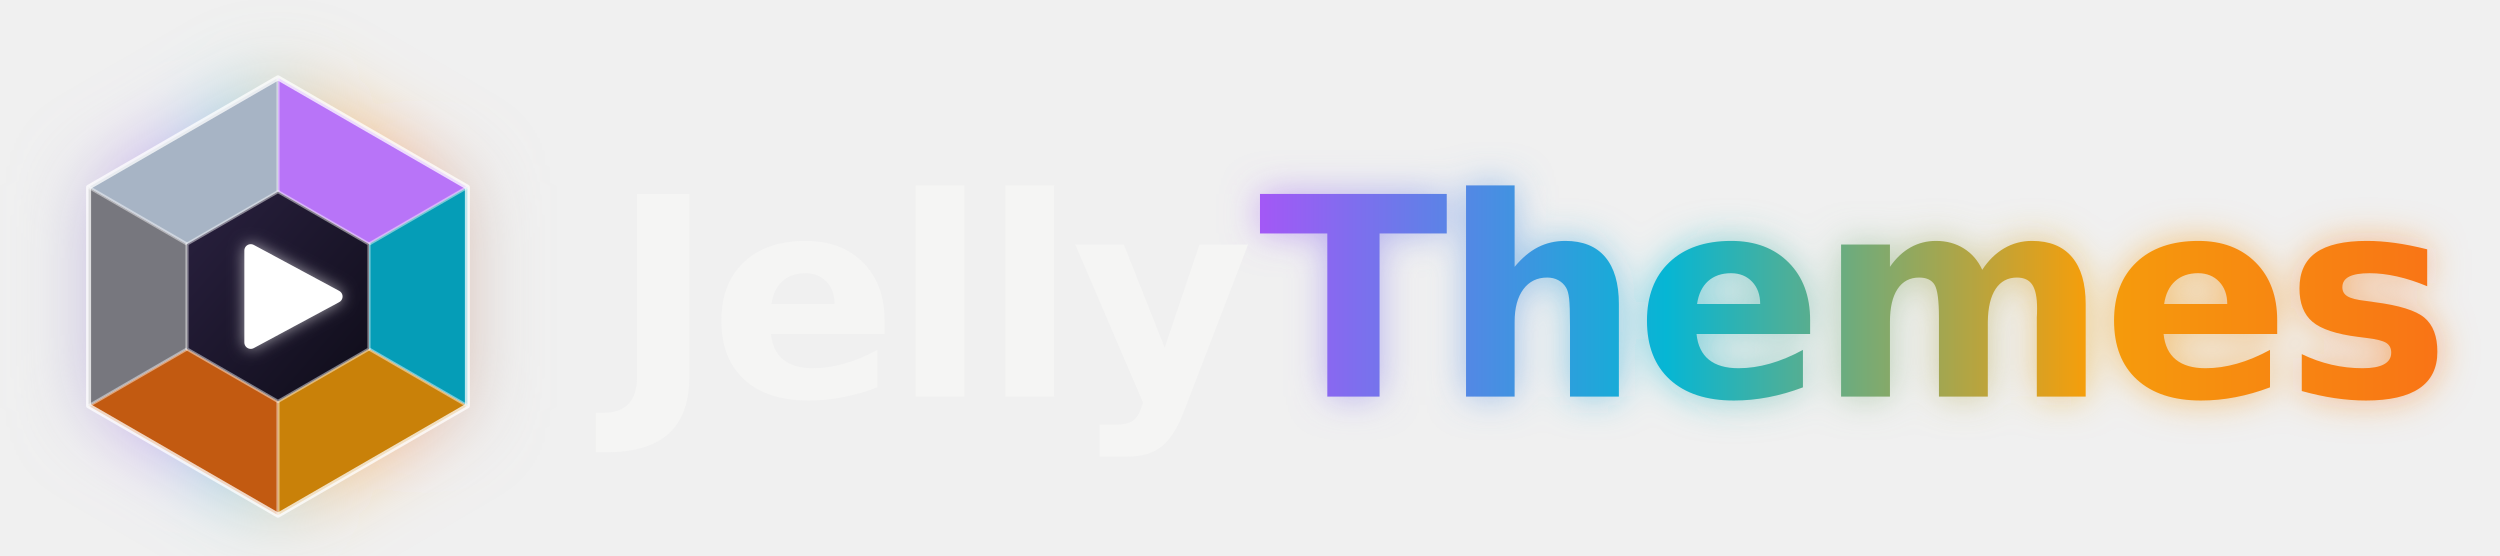
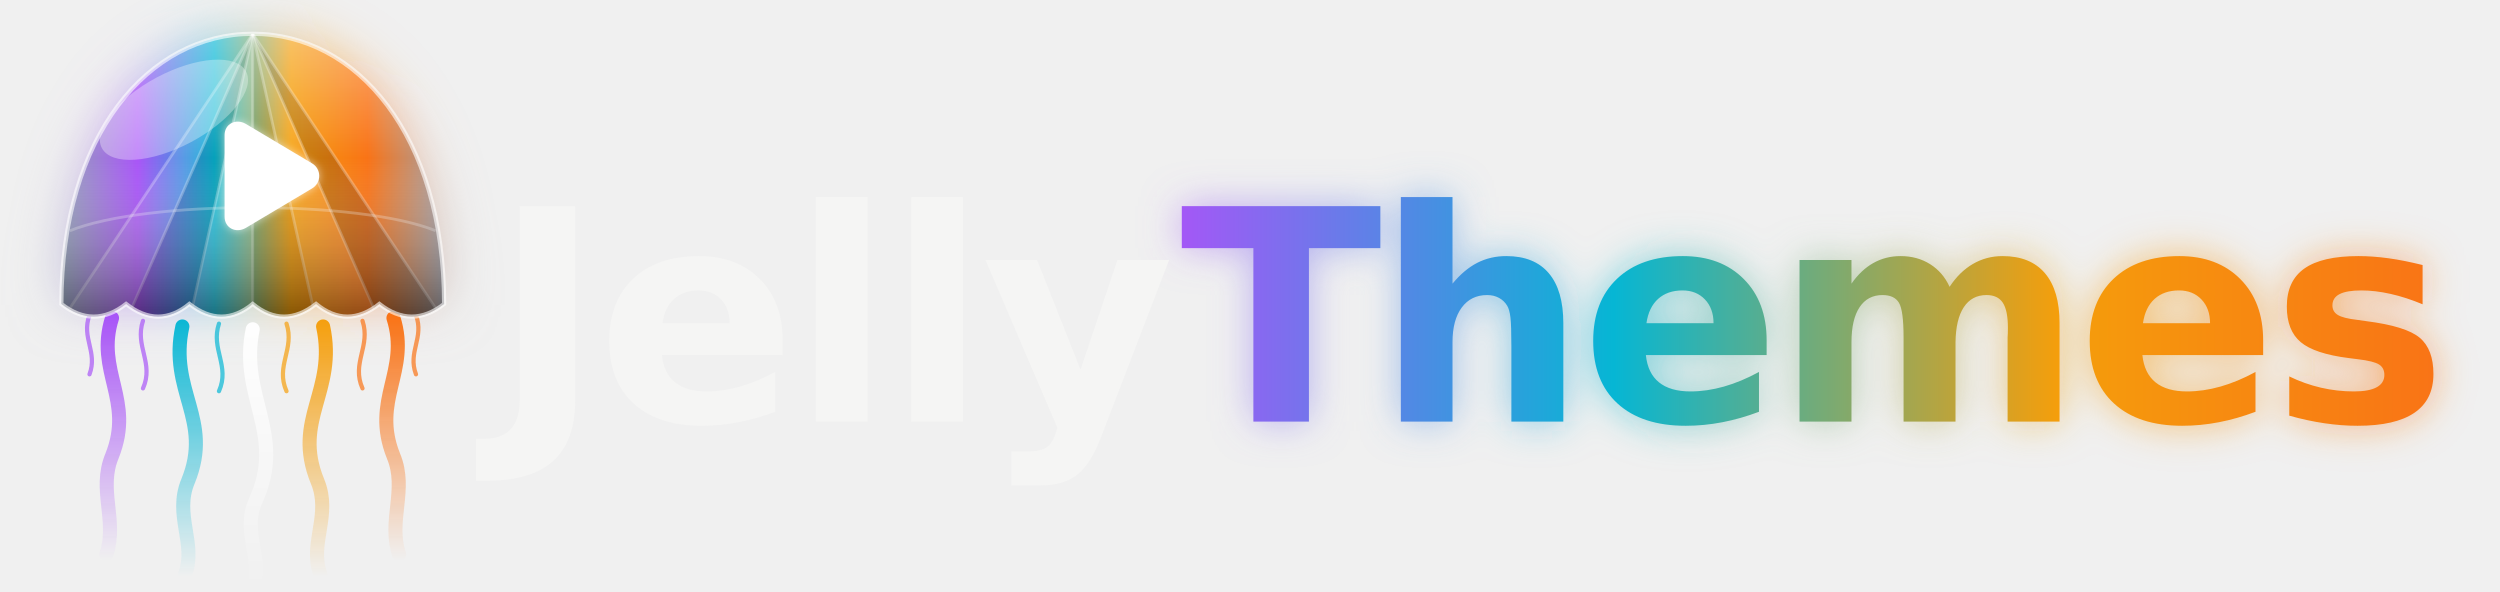
- <svg xmlns="http://www.w3.org/2000/svg" viewBox="0 0 1349 300" width="1349" height="300">
+ <svg xmlns="http://www.w3.org/2000/svg" viewBox="0 0 1269 300" width="1269" height="300">
  <defs>
    <linearGradient id="jtspec" x1="0" y1="0" x2="1" y2="0">
      <stop offset="0" stop-color="#94a3b8" />
      <stop offset="0.2" stop-color="#a855f7" />
      <stop offset="0.4" stop-color="#06b6d4" />
      <stop offset="0.6" stop-color="#f59e0b" />
      <stop offset="0.8" stop-color="#f97316" />
      <stop offset="1" stop-color="#a1a1aa" />
    </linearGradient>
    <linearGradient id="jttable" x1="0" y1="0" x2="1" y2="1">
      <stop offset="0" stop-color="#2a2140" />
      <stop offset="1" stop-color="#0e0c18" />
    </linearGradient>
    <filter id="jtglow" x="-50%" y="-50%" width="200%" height="200%">
      <feGaussianBlur stdDeviation="20" />
    </filter>
    <filter id="jtsoft" x="-50%" y="-50%" width="200%" height="200%">
      <feGaussianBlur stdDeviation="4" />
    </filter>
-     <linearGradient id="jtword" x1="673" y1="0" x2="1319" y2="0" gradientUnits="userSpaceOnUse">
+     <linearGradient id="mspectrum" x1="120" y1="0" x2="392" y2="0" gradientUnits="userSpaceOnUse">
+       <stop offset="0" stop-color="#94a3b8" />
+       <stop offset="0.2" stop-color="#a855f7" />
+       <stop offset="0.4" stop-color="#06b6d4" />
+       <stop offset="0.6" stop-color="#f59e0b" />
+       <stop offset="0.8" stop-color="#f97316" />
+       <stop offset="1" stop-color="#a1a1aa" />
+     </linearGradient>
+     <linearGradient id="mshade" x1="0" y1="96" x2="0" y2="292" gradientUnits="userSpaceOnUse">
+       <stop offset="0" stop-color="#ffffff" stop-opacity="0.38" />
+       <stop offset="0.45" stop-color="#ffffff" stop-opacity="0" />
+       <stop offset="1" stop-color="#000000" stop-opacity="0.38" />
+     </linearGradient>
+     <linearGradient id="mt1" x1="0" y1="296" x2="0" y2="470" gradientUnits="userSpaceOnUse">
+       <stop offset="0" stop-color="#a855f7" />
+       <stop offset="1" stop-color="#a855f7" stop-opacity="0" />
+     </linearGradient>
+     <linearGradient id="mt2" x1="0" y1="296" x2="0" y2="482" gradientUnits="userSpaceOnUse">
+       <stop offset="0" stop-color="#06b6d4" />
+       <stop offset="1" stop-color="#06b6d4" stop-opacity="0" />
+     </linearGradient>
+     <linearGradient id="mt3" x1="0" y1="296" x2="0" y2="490" gradientUnits="userSpaceOnUse">
+       <stop offset="0" stop-color="#ffffff" />
+       <stop offset="1" stop-color="#ffffff" stop-opacity="0" />
+     </linearGradient>
+     <linearGradient id="mt4" x1="0" y1="296" x2="0" y2="482" gradientUnits="userSpaceOnUse">
+       <stop offset="0" stop-color="#f59e0b" />
+       <stop offset="1" stop-color="#f59e0b" stop-opacity="0" />
+     </linearGradient>
+     <linearGradient id="mt5" x1="0" y1="296" x2="0" y2="470" gradientUnits="userSpaceOnUse">
+       <stop offset="0" stop-color="#f97316" />
+       <stop offset="1" stop-color="#f97316" stop-opacity="0" />
+     </linearGradient>
+     <filter id="mglow" x="-50%" y="-50%" width="200%" height="200%">
+       <feGaussianBlur stdDeviation="18" />
+     </filter>
+     <filter id="msoft" x="-50%" y="-50%" width="200%" height="200%">
+       <feGaussianBlur stdDeviation="3" />
+     </filter>
+     <clipPath id="mbell">
+       <path id="mbellShape" d="M120 288 C120 168 182 96 256 96 C330 96 392 168 392 288                Q 369 306 346 288 Q 323 306 301 288 Q 278 306 256 288                Q 234 306 211 288 Q 189 306 166 288 Q 143 306 120 288 Z" />
+     </clipPath>
+     <linearGradient id="jtword" x1="593" y1="0" x2="1239" y2="0" gradientUnits="userSpaceOnUse">
      <stop offset="0" stop-color="#a855f7" />
      <stop offset="0.35" stop-color="#06b6d4" />
      <stop offset="0.7" stop-color="#f59e0b" />
      <stop offset="1" stop-color="#f97316" />
    </linearGradient>
    <filter id="jtwglow" x="-10%" y="-30%" width="120%" height="160%">
      <feGaussianBlur stdDeviation="10" />
    </filter>
  </defs>
-   <polygon points="150.0,42.0 252.2,101.0 252.2,219.0 150.0,278.0 47.8,219.0 47.8,101.0" fill="url(#jtspec)" opacity="0.5" filter="url(#jtglow)" />
-   <polygon points="150.0,42.0 252.2,101.0 199.1,131.7 150.0,103.4" fill="#a855f7" />
-   <polygon points="150.0,42.0 252.2,101.0 199.1,131.7 150.0,103.4" fill="#fff" opacity="0.18" />
-   <polygon points="252.2,101.0 252.2,219.0 199.1,188.3 199.1,131.7" fill="#06b6d4" />
-   <polygon points="252.2,101.0 252.2,219.0 199.1,188.3 199.1,131.7" fill="#000" opacity="0.14" />
-   <polygon points="252.2,219.0 150.0,278.0 150.0,216.6 199.1,188.3" fill="#f59e0b" />
-   <polygon points="252.2,219.0 150.0,278.0 150.0,216.6 199.1,188.3" fill="#000" opacity="0.18" />
-   <polygon points="150.0,278.0 47.8,219.0 100.9,188.3 150.0,216.6" fill="#f97316" />
-   <polygon points="150.0,278.0 47.8,219.0 100.9,188.3 150.0,216.6" fill="#000" opacity="0.22" />
-   <polygon points="47.8,219.0 47.8,101.0 100.9,131.7 100.9,188.3" fill="#a1a1aa" />
-   <polygon points="47.8,219.0 47.8,101.0 100.9,131.7 100.9,188.3" fill="#000" opacity="0.26" />
-   <polygon points="47.8,101.0 150.0,42.0 150.0,103.4 100.9,131.7" fill="#94a3b8" />
-   <polygon points="47.8,101.0 150.0,42.0 150.0,103.4 100.9,131.7" fill="#fff" opacity="0.18" />
-   <polygon points="150.0,103.4 199.1,131.7 199.1,188.3 150.0,216.6 100.9,188.3 100.9,131.7" fill="url(#jttable)" />
-   <g stroke="#fff" stroke-opacity="0.45" stroke-width="1.7" fill="none">
-     <line x1="150.0" y1="42.0" x2="150.0" y2="103.4" />
-     <line x1="252.2" y1="101.0" x2="199.1" y2="131.7" />
-     <line x1="252.2" y1="219.0" x2="199.1" y2="188.3" />
-     <line x1="150.0" y1="278.0" x2="150.0" y2="216.6" />
-     <line x1="47.8" y1="219.0" x2="100.9" y2="188.3" />
-     <line x1="47.8" y1="101.0" x2="100.9" y2="131.7" />
-     <polygon points="150.0,103.4 199.1,131.7 199.1,188.3 150.0,216.6 100.9,188.3 100.9,131.7" />
+   <g transform="translate(14.0 0.0) scale(0.7143) translate(-96 -72)">
+     <path d="M120 288 C120 168 182 96 256 96 C330 96 392 168 392 288 Z" fill="url(#mspectrum)" opacity="0.5" filter="url(#mglow)" />
+     <g fill="none" stroke-linecap="round" stroke-width="3" opacity="0.7">
+       <path d="M140 296 C134 312 146 322 140 338" stroke="#a855f7" />
+       <path d="M178 300 C172 318 186 330 178 348" stroke="#a855f7" />
+       <path d="M232 302 C226 320 240 332 232 350" stroke="#06b6d4" />
+       <path d="M280 302 C286 320 272 332 280 350" stroke="#f59e0b" />
+       <path d="M334 300 C340 318 326 330 334 348" stroke="#f97316" />
+       <path d="M372 296 C378 312 366 322 372 338" stroke="#f97316" />
+     </g>
+     <g fill="none" stroke-linecap="round" stroke-width="10">
+       <path d="M156 298 C144 336 172 356 156 396 C146 420 160 442 152 466" stroke="url(#mt1)" />
+       <path d="M206 304 C196 350 228 370 210 414 C200 438 216 458 208 480" stroke="url(#mt2)" />
+       <path d="M256 306 C246 354 280 380 258 428 C248 450 264 470 256 490" stroke="url(#mt3)" />
+       <path d="M306 304 C316 350 284 370 302 414 C312 438 296 458 304 480" stroke="url(#mt4)" />
+       <path d="M356 298 C368 336 340 356 356 396 C366 420 352 442 360 466" stroke="url(#mt5)" />
+     </g>
+     <g clip-path="url(#mbell)">
+       <rect x="110" y="90" width="292" height="230" fill="url(#mspectrum)" />
+       <g fill="#ffffff">
+         <polygon points="256,96 120,300 166,300" opacity="0.10" />
+         <polygon points="256,96 211,300 256,300" opacity="0.16" />
+         <polygon points="256,96 301,300 346,300" opacity="0.08" />
+       </g>
+       <g fill="#000000">
+         <polygon points="256,96 166,300 211,300" opacity="0.12" />
+         <polygon points="256,96 256,300 301,300" opacity="0.06" />
+         <polygon points="256,96 346,300 392,300" opacity="0.18" />
+       </g>
+       <g stroke="#ffffff" stroke-opacity="0.28" stroke-width="2" fill="none">
+         <line x1="256" y1="96" x2="120" y2="300" />
+         <line x1="256" y1="96" x2="166" y2="300" />
+         <line x1="256" y1="96" x2="211" y2="300" />
+         <line x1="256" y1="96" x2="256" y2="300" />
+         <line x1="256" y1="96" x2="301" y2="300" />
+         <line x1="256" y1="96" x2="346" y2="300" />
+         <line x1="256" y1="96" x2="392" y2="300" />
+         <path d="M126 236 C180 214 332 214 386 236" />
+       </g>
+       <rect x="110" y="90" width="292" height="230" fill="url(#mshade)" />
+       <ellipse cx="200" cy="150" rx="58" ry="26" transform="rotate(-28 200 150)" fill="#ffffff" opacity="0.32" />
+     </g>
+     <use href="#mbellShape" fill="none" stroke="#ffffff" stroke-opacity="0.6" stroke-width="3" />
+     <path d="M236 168 C236 160 244 156 251 160 L298 188 C305 192 305 202 298 206 L251 234 C244 238 236 234 236 226 Z" fill="#ffffff" filter="url(#msoft)" opacity="0.6" />
+     <path d="M236 168 C236 160 244 156 251 160 L298 188 C305 192 305 202 298 206 L251 234 C244 238 236 234 236 226 Z" fill="#ffffff" />
  </g>
-   <polygon points="150.0,42.0 252.2,101.0 252.2,219.0 150.0,278.0 47.8,219.0 47.8,101.0" fill="none" stroke="#fff" stroke-opacity="0.75" stroke-width="2.7" stroke-linejoin="round" />
-   <polygon points="135.3,135.2 181.4,160.0 135.3,184.8" fill="#fff" stroke="#fff" stroke-width="6.9" stroke-linejoin="round" filter="url(#jtsoft)" opacity="0.6" />
-   <polygon points="135.3,135.2 181.4,160.0 135.3,184.8" fill="#fff" stroke="#fff" stroke-width="6.9" stroke-linejoin="round" />
-   <path d="M679.887 104.649H780.668V125.963H744.413V214.0H716.215V125.963H679.887Z M873.542 164.049V214.0H847.175V205.87V175.914Q847.175 165.147 846.699 161.119Q846.223 157.091 845.051 155.187Q843.513 152.623 840.876 151.195Q838.239 149.767 834.87 149.767Q826.667 149.767 821.979 156.102Q817.292 162.438 817.292 173.644V214.0H791.071V100.035H817.292V143.98Q823.225 136.803 829.89 133.397Q836.555 129.991 844.611 129.991Q858.82 129.991 866.181 138.707Q873.542 147.423 873.542 164.049Z M976.743 172.765V180.235H915.439Q916.392 189.464 922.104 194.078Q927.817 198.692 938.071 198.692Q946.348 198.692 955.027 196.239Q963.706 193.785 972.861 188.805V209.02Q963.56 212.535 954.258 214.33Q944.956 216.124 935.654 216.124Q913.389 216.124 901.047 204.808Q888.706 193.492 888.706 173.058Q888.706 152.989 900.828 141.49Q912.949 129.991 934.189 129.991Q953.525 129.991 965.134 141.637Q976.743 153.282 976.743 172.765ZM949.79 164.049Q949.79 156.578 945.432 152Q941.074 147.423 934.043 147.423Q926.426 147.423 921.665 151.708Q916.904 155.992 915.732 164.049Z M1069.617 145.592Q1074.598 137.975 1081.446 133.983Q1088.294 129.991 1096.497 129.991Q1110.633 129.991 1118.03 138.707Q1125.428 147.423 1125.428 164.049V214.0H1099.061V171.227Q1099.134 170.274 1099.17 169.249Q1099.207 168.224 1099.207 166.319Q1099.207 157.604 1096.644 153.685Q1094.08 149.767 1088.367 149.767Q1080.896 149.767 1076.832 155.919Q1072.767 162.071 1072.62 173.717V214.0H1046.253V171.227Q1046.253 157.604 1043.909 153.685Q1041.565 149.767 1035.56 149.767Q1028.016 149.767 1023.914 155.956Q1019.812 162.145 1019.812 173.644V214.0H993.445V131.969H1019.812V143.98Q1024.646 137.022 1030.909 133.507Q1037.171 129.991 1044.715 129.991Q1053.211 129.991 1059.729 134.093Q1066.248 138.194 1069.617 145.592Z M1228.775 172.765V180.235H1167.472Q1168.424 189.464 1174.137 194.078Q1179.85 198.692 1190.104 198.692Q1198.38 198.692 1207.059 196.239Q1215.738 193.785 1224.894 188.805V209.02Q1215.592 212.535 1206.29 214.33Q1196.988 216.124 1187.687 216.124Q1165.421 216.124 1153.08 204.808Q1140.738 193.492 1140.738 173.058Q1140.738 152.989 1152.86 141.49Q1164.981 129.991 1186.222 129.991Q1205.558 129.991 1217.167 141.637Q1228.775 153.282 1228.775 172.765ZM1201.822 164.049Q1201.822 156.578 1197.464 152Q1193.106 147.423 1186.075 147.423Q1178.458 147.423 1173.697 151.708Q1168.937 155.992 1167.765 164.049Z M1309.711 134.532V154.454Q1301.288 150.938 1293.451 149.181Q1285.614 147.423 1278.656 147.423Q1271.186 147.423 1267.56 149.291Q1263.935 151.158 1263.935 155.04Q1263.935 158.189 1266.681 159.874Q1269.428 161.559 1276.532 162.364L1281.146 163.023Q1301.288 165.587 1308.246 171.446Q1315.204 177.306 1315.204 189.83Q1315.204 202.94 1305.536 209.532Q1295.868 216.124 1276.679 216.124Q1268.549 216.124 1259.87 214.842Q1251.19 213.561 1242.035 210.997V191.075Q1249.872 194.884 1258.112 196.788Q1266.352 198.692 1274.848 198.692Q1282.538 198.692 1286.42 196.568Q1290.302 194.444 1290.302 190.27Q1290.302 186.754 1287.628 185.033Q1284.955 183.312 1276.972 182.359L1272.357 181.773Q1254.853 179.576 1247.821 173.644Q1240.79 167.711 1240.79 155.626Q1240.79 142.589 1249.726 136.29Q1258.661 129.991 1277.118 129.991Q1284.369 129.991 1292.353 131.09Q1300.336 132.188 1309.711 134.532Z" fill="url(#jtword)" opacity="0.5" filter="url(#jtwglow)" />
-   <path d="M343.77 104.649H371.968V203.38Q371.968 223.814 360.872 233.922Q349.775 244.029 327.29 244.029H321.577V222.716H325.972Q334.761 222.716 339.265 217.809Q343.77 212.901 343.77 203.38Z M477.293 172.765V180.235H415.989Q416.941 189.464 422.654 194.078Q428.367 198.692 438.621 198.692Q446.897 198.692 455.577 196.239Q464.256 193.785 473.411 188.805V209.02Q464.109 212.535 454.808 214.33Q445.506 216.124 436.204 216.124Q413.938 216.124 401.597 204.808Q389.256 193.492 389.256 173.058Q389.256 152.989 401.377 141.49Q413.499 129.991 434.739 129.991Q454.075 129.991 465.684 141.637Q477.293 153.282 477.293 172.765ZM450.34 164.049Q450.34 156.578 445.982 152Q441.624 147.423 434.593 147.423Q426.976 147.423 422.215 151.708Q417.454 155.992 416.282 164.049Z M494.142 100.035H520.362V214.0H494.142Z M542.558 100.035H568.778V214.0H542.558Z M580.207 131.969H606.428L628.474 187.633L647.224 131.969H673.444L638.947 221.764Q633.747 235.46 626.826 240.917Q619.904 246.373 608.552 246.373H593.391V229.161H601.594Q608.259 229.161 611.298 227.037Q614.338 224.913 616.022 219.42L616.755 217.149Z" fill="#f5f5f4" />
-   <path d="M679.887 104.649H780.668V125.963H744.413V214.0H716.215V125.963H679.887Z M873.542 164.049V214.0H847.175V205.87V175.914Q847.175 165.147 846.699 161.119Q846.223 157.091 845.051 155.187Q843.513 152.623 840.876 151.195Q838.239 149.767 834.87 149.767Q826.667 149.767 821.979 156.102Q817.292 162.438 817.292 173.644V214.0H791.071V100.035H817.292V143.98Q823.225 136.803 829.89 133.397Q836.555 129.991 844.611 129.991Q858.82 129.991 866.181 138.707Q873.542 147.423 873.542 164.049Z M976.743 172.765V180.235H915.439Q916.392 189.464 922.104 194.078Q927.817 198.692 938.071 198.692Q946.348 198.692 955.027 196.239Q963.706 193.785 972.861 188.805V209.02Q963.56 212.535 954.258 214.33Q944.956 216.124 935.654 216.124Q913.389 216.124 901.047 204.808Q888.706 193.492 888.706 173.058Q888.706 152.989 900.828 141.49Q912.949 129.991 934.189 129.991Q953.525 129.991 965.134 141.637Q976.743 153.282 976.743 172.765ZM949.79 164.049Q949.79 156.578 945.432 152Q941.074 147.423 934.043 147.423Q926.426 147.423 921.665 151.708Q916.904 155.992 915.732 164.049Z M1069.617 145.592Q1074.598 137.975 1081.446 133.983Q1088.294 129.991 1096.497 129.991Q1110.633 129.991 1118.03 138.707Q1125.428 147.423 1125.428 164.049V214.0H1099.061V171.227Q1099.134 170.274 1099.17 169.249Q1099.207 168.224 1099.207 166.319Q1099.207 157.604 1096.644 153.685Q1094.08 149.767 1088.367 149.767Q1080.896 149.767 1076.832 155.919Q1072.767 162.071 1072.62 173.717V214.0H1046.253V171.227Q1046.253 157.604 1043.909 153.685Q1041.565 149.767 1035.56 149.767Q1028.016 149.767 1023.914 155.956Q1019.812 162.145 1019.812 173.644V214.0H993.445V131.969H1019.812V143.98Q1024.646 137.022 1030.909 133.507Q1037.171 129.991 1044.715 129.991Q1053.211 129.991 1059.729 134.093Q1066.248 138.194 1069.617 145.592Z M1228.775 172.765V180.235H1167.472Q1168.424 189.464 1174.137 194.078Q1179.85 198.692 1190.104 198.692Q1198.38 198.692 1207.059 196.239Q1215.738 193.785 1224.894 188.805V209.02Q1215.592 212.535 1206.29 214.33Q1196.988 216.124 1187.687 216.124Q1165.421 216.124 1153.08 204.808Q1140.738 193.492 1140.738 173.058Q1140.738 152.989 1152.86 141.49Q1164.981 129.991 1186.222 129.991Q1205.558 129.991 1217.167 141.637Q1228.775 153.282 1228.775 172.765ZM1201.822 164.049Q1201.822 156.578 1197.464 152Q1193.106 147.423 1186.075 147.423Q1178.458 147.423 1173.697 151.708Q1168.937 155.992 1167.765 164.049Z M1309.711 134.532V154.454Q1301.288 150.938 1293.451 149.181Q1285.614 147.423 1278.656 147.423Q1271.186 147.423 1267.56 149.291Q1263.935 151.158 1263.935 155.04Q1263.935 158.189 1266.681 159.874Q1269.428 161.559 1276.532 162.364L1281.146 163.023Q1301.288 165.587 1308.246 171.446Q1315.204 177.306 1315.204 189.83Q1315.204 202.94 1305.536 209.532Q1295.868 216.124 1276.679 216.124Q1268.549 216.124 1259.87 214.842Q1251.19 213.561 1242.035 210.997V191.075Q1249.872 194.884 1258.112 196.788Q1266.352 198.692 1274.848 198.692Q1282.538 198.692 1286.42 196.568Q1290.302 194.444 1290.302 190.27Q1290.302 186.754 1287.628 185.033Q1284.955 183.312 1276.972 182.359L1272.357 181.773Q1254.853 179.576 1247.821 173.644Q1240.79 167.711 1240.79 155.626Q1240.79 142.589 1249.726 136.29Q1258.661 129.991 1277.118 129.991Q1284.369 129.991 1292.353 131.09Q1300.336 132.188 1309.711 134.532Z" fill="url(#jtword)" />
+   <path d="M599.887 104.649H700.668V125.963H664.413V214.0H636.215V125.963H599.887Z M793.542 164.049V214.0H767.175V205.87V175.914Q767.175 165.147 766.699 161.119Q766.223 157.091 765.051 155.187Q763.513 152.623 760.876 151.195Q758.239 149.767 754.87 149.767Q746.667 149.767 741.979 156.102Q737.292 162.438 737.292 173.644V214.0H711.071V100.035H737.292V143.98Q743.225 136.803 749.89 133.397Q756.555 129.991 764.611 129.991Q778.82 129.991 786.181 138.707Q793.542 147.423 793.542 164.049Z M896.743 172.765V180.235H835.439Q836.392 189.464 842.104 194.078Q847.817 198.692 858.071 198.692Q866.348 198.692 875.027 196.239Q883.706 193.785 892.861 188.805V209.02Q883.56 212.535 874.258 214.33Q864.956 216.124 855.654 216.124Q833.389 216.124 821.047 204.808Q808.706 193.492 808.706 173.058Q808.706 152.989 820.828 141.49Q832.949 129.991 854.189 129.991Q873.525 129.991 885.134 141.637Q896.743 153.282 896.743 172.765ZM869.79 164.049Q869.79 156.578 865.432 152Q861.074 147.423 854.043 147.423Q846.426 147.423 841.665 151.708Q836.904 155.992 835.732 164.049Z M989.617 145.592Q994.598 137.975 1001.446 133.983Q1008.294 129.991 1016.497 129.991Q1030.633 129.991 1038.03 138.707Q1045.428 147.423 1045.428 164.049V214.0H1019.061V171.227Q1019.134 170.274 1019.17 169.249Q1019.207 168.224 1019.207 166.319Q1019.207 157.604 1016.644 153.685Q1014.08 149.767 1008.367 149.767Q1000.896 149.767 996.832 155.919Q992.767 162.071 992.62 173.717V214.0H966.253V171.227Q966.253 157.604 963.909 153.685Q961.565 149.767 955.56 149.767Q948.016 149.767 943.914 155.956Q939.812 162.145 939.812 173.644V214.0H913.445V131.969H939.812V143.98Q944.646 137.022 950.909 133.507Q957.171 129.991 964.715 129.991Q973.211 129.991 979.729 134.093Q986.248 138.194 989.617 145.592Z M1148.775 172.765V180.235H1087.472Q1088.424 189.464 1094.137 194.078Q1099.85 198.692 1110.104 198.692Q1118.38 198.692 1127.059 196.239Q1135.738 193.785 1144.894 188.805V209.02Q1135.592 212.535 1126.29 214.33Q1116.988 216.124 1107.687 216.124Q1085.421 216.124 1073.08 204.808Q1060.738 193.492 1060.738 173.058Q1060.738 152.989 1072.86 141.49Q1084.981 129.991 1106.222 129.991Q1125.558 129.991 1137.167 141.637Q1148.775 153.282 1148.775 172.765ZM1121.822 164.049Q1121.822 156.578 1117.464 152Q1113.106 147.423 1106.075 147.423Q1098.458 147.423 1093.697 151.708Q1088.937 155.992 1087.765 164.049Z M1229.711 134.532V154.454Q1221.288 150.938 1213.451 149.181Q1205.614 147.423 1198.656 147.423Q1191.186 147.423 1187.56 149.291Q1183.935 151.158 1183.935 155.04Q1183.935 158.189 1186.681 159.874Q1189.428 161.559 1196.532 162.364L1201.146 163.023Q1221.288 165.587 1228.246 171.446Q1235.204 177.306 1235.204 189.83Q1235.204 202.94 1225.536 209.532Q1215.868 216.124 1196.679 216.124Q1188.549 216.124 1179.87 214.842Q1171.19 213.561 1162.035 210.997V191.075Q1169.872 194.884 1178.112 196.788Q1186.352 198.692 1194.848 198.692Q1202.538 198.692 1206.42 196.568Q1210.302 194.444 1210.302 190.27Q1210.302 186.754 1207.628 185.033Q1204.955 183.312 1196.972 182.359L1192.357 181.773Q1174.853 179.576 1167.821 173.644Q1160.79 167.711 1160.79 155.626Q1160.79 142.589 1169.726 136.29Q1178.661 129.991 1197.118 129.991Q1204.369 129.991 1212.353 131.09Q1220.336 132.188 1229.711 134.532Z" fill="url(#jtword)" opacity="0.5" filter="url(#jtwglow)" />
+   <path d="M263.77 104.649H291.968V203.38Q291.968 223.814 280.872 233.922Q269.775 244.029 247.29 244.029H241.577V222.716H245.972Q254.761 222.716 259.265 217.809Q263.77 212.901 263.77 203.38Z M397.293 172.765V180.235H335.989Q336.941 189.464 342.654 194.078Q348.367 198.692 358.621 198.692Q366.897 198.692 375.577 196.239Q384.256 193.785 393.411 188.805V209.02Q384.109 212.535 374.808 214.33Q365.506 216.124 356.204 216.124Q333.938 216.124 321.597 204.808Q309.256 193.492 309.256 173.058Q309.256 152.989 321.377 141.49Q333.499 129.991 354.739 129.991Q374.075 129.991 385.684 141.637Q397.293 153.282 397.293 172.765ZM370.34 164.049Q370.34 156.578 365.982 152Q361.624 147.423 354.593 147.423Q346.976 147.423 342.215 151.708Q337.454 155.992 336.282 164.049Z M414.142 100.035H440.362V214.0H414.142Z M462.558 100.035H488.778V214.0H462.558Z M500.207 131.969H526.428L548.474 187.633L567.224 131.969H593.444L558.947 221.764Q553.747 235.46 546.826 240.917Q539.904 246.373 528.552 246.373H513.391V229.161H521.594Q528.259 229.161 531.298 227.037Q534.338 224.913 536.022 219.42L536.755 217.149Z" fill="#f5f5f4" />
+   <path d="M599.887 104.649H700.668V125.963H664.413V214.0H636.215V125.963H599.887Z M793.542 164.049V214.0H767.175V205.87V175.914Q767.175 165.147 766.699 161.119Q766.223 157.091 765.051 155.187Q763.513 152.623 760.876 151.195Q758.239 149.767 754.87 149.767Q746.667 149.767 741.979 156.102Q737.292 162.438 737.292 173.644V214.0H711.071V100.035H737.292V143.98Q743.225 136.803 749.89 133.397Q756.555 129.991 764.611 129.991Q778.82 129.991 786.181 138.707Q793.542 147.423 793.542 164.049Z M896.743 172.765V180.235H835.439Q836.392 189.464 842.104 194.078Q847.817 198.692 858.071 198.692Q866.348 198.692 875.027 196.239Q883.706 193.785 892.861 188.805V209.02Q883.56 212.535 874.258 214.33Q864.956 216.124 855.654 216.124Q833.389 216.124 821.047 204.808Q808.706 193.492 808.706 173.058Q808.706 152.989 820.828 141.49Q832.949 129.991 854.189 129.991Q873.525 129.991 885.134 141.637Q896.743 153.282 896.743 172.765ZM869.79 164.049Q869.79 156.578 865.432 152Q861.074 147.423 854.043 147.423Q846.426 147.423 841.665 151.708Q836.904 155.992 835.732 164.049Z M989.617 145.592Q994.598 137.975 1001.446 133.983Q1008.294 129.991 1016.497 129.991Q1030.633 129.991 1038.03 138.707Q1045.428 147.423 1045.428 164.049V214.0H1019.061V171.227Q1019.134 170.274 1019.17 169.249Q1019.207 168.224 1019.207 166.319Q1019.207 157.604 1016.644 153.685Q1014.08 149.767 1008.367 149.767Q1000.896 149.767 996.832 155.919Q992.767 162.071 992.62 173.717V214.0H966.253V171.227Q966.253 157.604 963.909 153.685Q961.565 149.767 955.56 149.767Q948.016 149.767 943.914 155.956Q939.812 162.145 939.812 173.644V214.0H913.445V131.969H939.812V143.98Q944.646 137.022 950.909 133.507Q957.171 129.991 964.715 129.991Q973.211 129.991 979.729 134.093Q986.248 138.194 989.617 145.592Z M1148.775 172.765V180.235H1087.472Q1088.424 189.464 1094.137 194.078Q1099.85 198.692 1110.104 198.692Q1118.38 198.692 1127.059 196.239Q1135.738 193.785 1144.894 188.805V209.02Q1135.592 212.535 1126.29 214.33Q1116.988 216.124 1107.687 216.124Q1085.421 216.124 1073.08 204.808Q1060.738 193.492 1060.738 173.058Q1060.738 152.989 1072.86 141.49Q1084.981 129.991 1106.222 129.991Q1125.558 129.991 1137.167 141.637Q1148.775 153.282 1148.775 172.765ZM1121.822 164.049Q1121.822 156.578 1117.464 152Q1113.106 147.423 1106.075 147.423Q1098.458 147.423 1093.697 151.708Q1088.937 155.992 1087.765 164.049Z M1229.711 134.532V154.454Q1221.288 150.938 1213.451 149.181Q1205.614 147.423 1198.656 147.423Q1191.186 147.423 1187.56 149.291Q1183.935 151.158 1183.935 155.04Q1183.935 158.189 1186.681 159.874Q1189.428 161.559 1196.532 162.364L1201.146 163.023Q1221.288 165.587 1228.246 171.446Q1235.204 177.306 1235.204 189.83Q1235.204 202.94 1225.536 209.532Q1215.868 216.124 1196.679 216.124Q1188.549 216.124 1179.87 214.842Q1171.19 213.561 1162.035 210.997V191.075Q1169.872 194.884 1178.112 196.788Q1186.352 198.692 1194.848 198.692Q1202.538 198.692 1206.42 196.568Q1210.302 194.444 1210.302 190.27Q1210.302 186.754 1207.628 185.033Q1204.955 183.312 1196.972 182.359L1192.357 181.773Q1174.853 179.576 1167.821 173.644Q1160.79 167.711 1160.79 155.626Q1160.79 142.589 1169.726 136.29Q1178.661 129.991 1197.118 129.991Q1204.369 129.991 1212.353 131.09Q1220.336 132.188 1229.711 134.532Z" fill="url(#jtword)" />
</svg>
